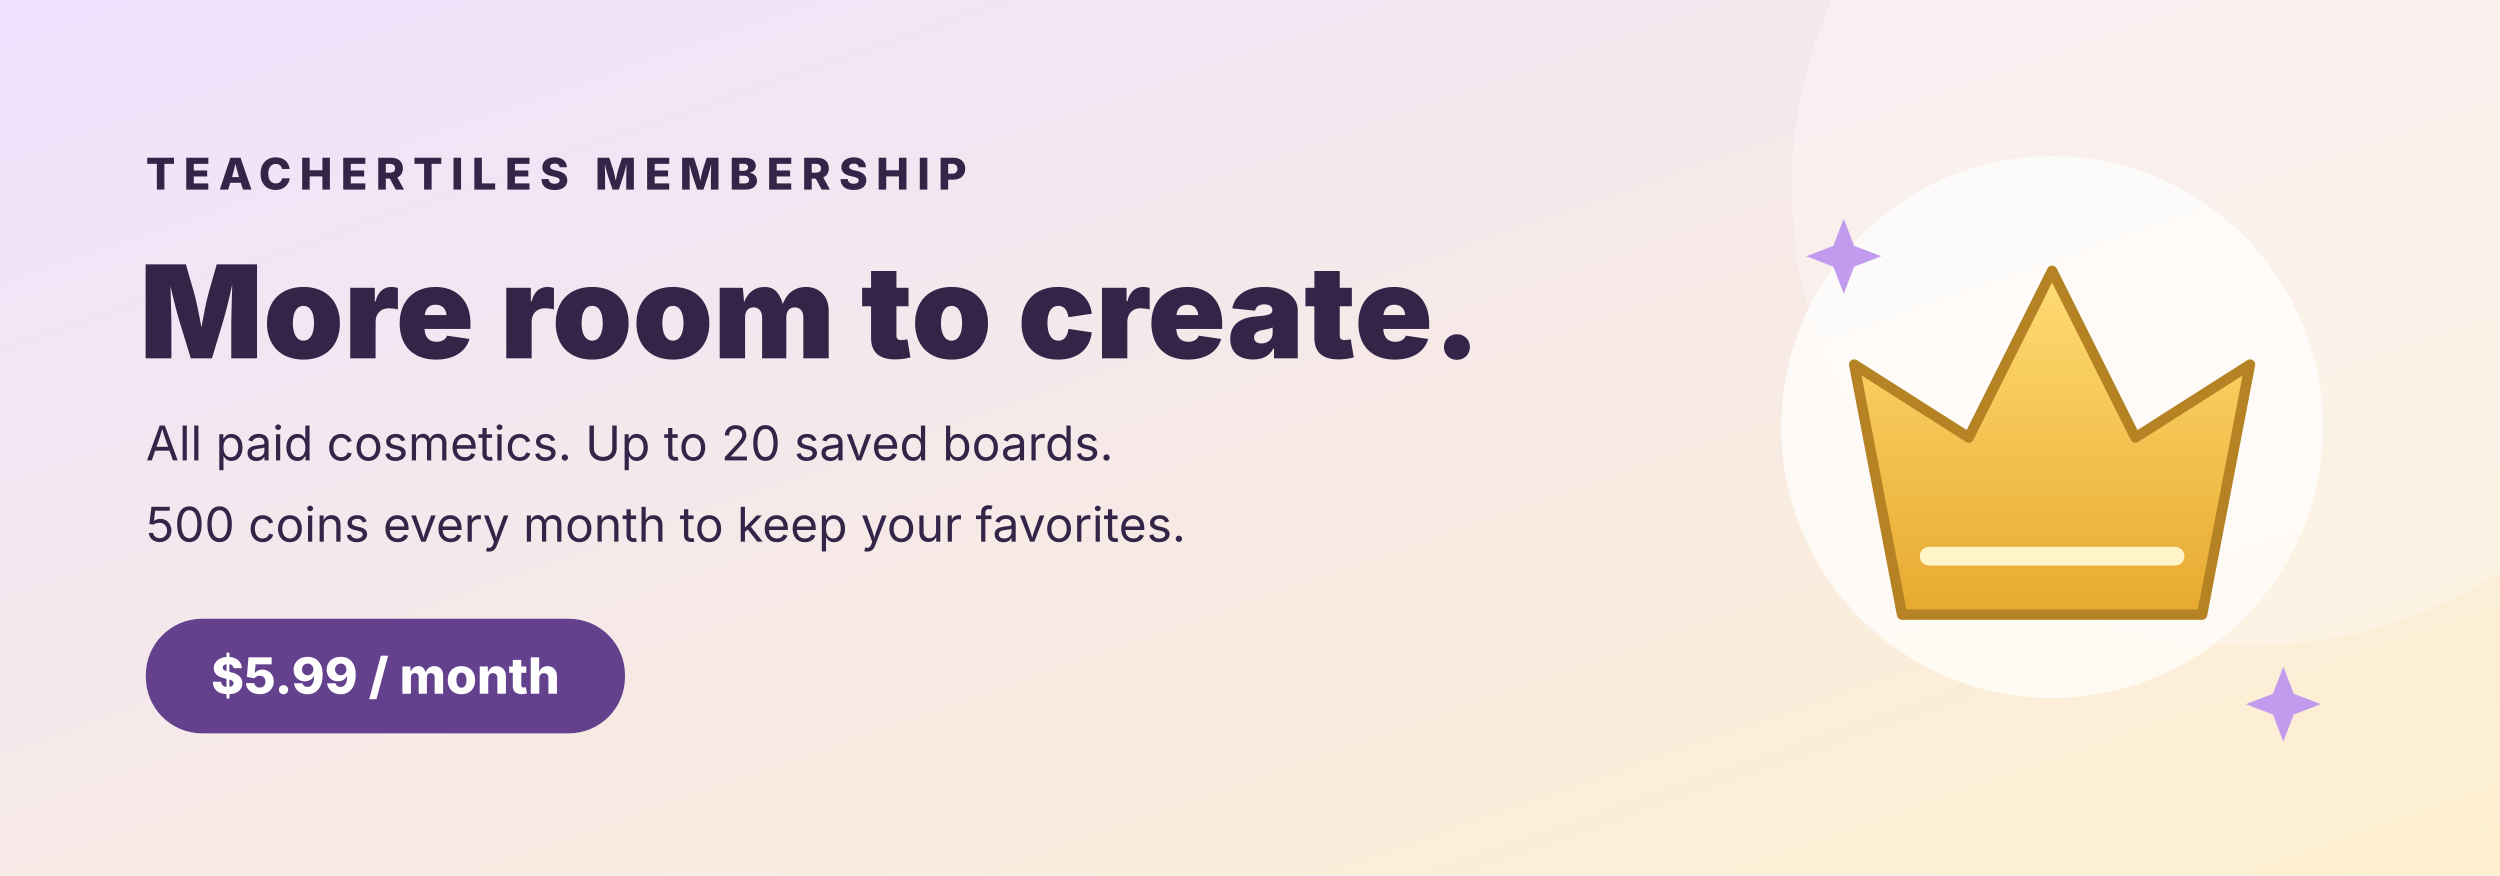
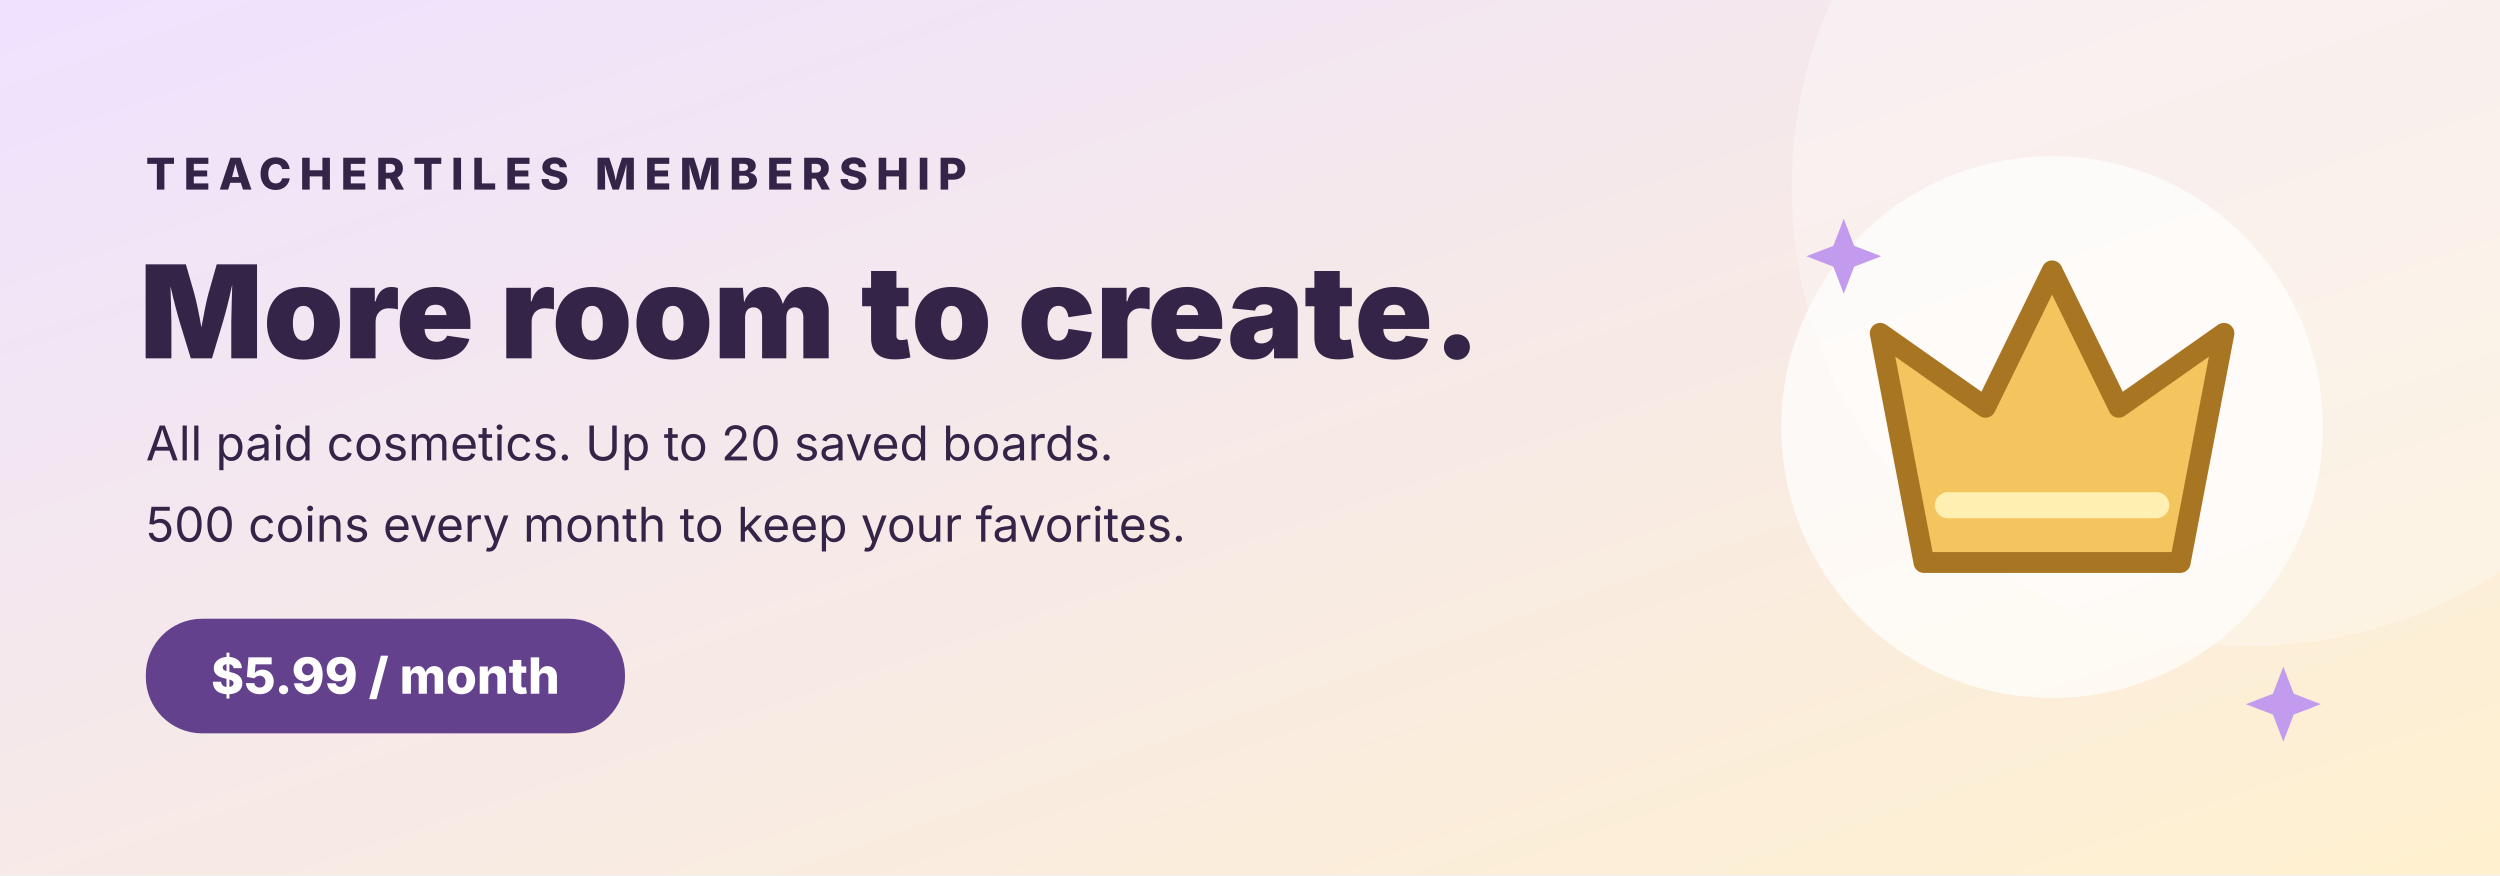
<svg xmlns="http://www.w3.org/2000/svg" viewBox="0 0 1200 420">
  <defs>
    <linearGradient id="bg" x2="1" y2="1">
      <stop stop-color="#eee2ff" />
      <stop offset="1" stop-color="#fff1cf" />
    </linearGradient>
    <linearGradient id="gold" x2="0" y2="1">
      <stop stop-color="#ffdc74" />
      <stop offset="1" stop-color="#e7a92f" />
    </linearGradient>
  </defs>
  <rect width="1200" height="420" fill="url(#bg)" />
  <circle cx="1080" cy="90" r="220" fill="#fff" opacity=".3" />
  <g font-family="Inter,Arial,sans-serif" fill="#342447">
    <text x="70" y="91" font-size="21" font-weight="800" letter-spacing="4">TEACHERTILES MEMBERSHIP</text>
    <text x="67" y="172" font-size="62" font-weight="900">More room to create.</text>
    <text x="70" y="221" font-size="23">All paid cosmetics. Up to 20 saved boards.</text>
    <text x="70" y="260" font-size="23">500 coins every month to keep your favorites.</text>
    <rect x="70" y="297" width="230" height="55" rx="27" fill="#63418d" />
    <text x="185" y="333" text-anchor="middle" font-size="24" font-weight="800" fill="white">$5.99 / month</text>
  </g>
  <g transform="translate(865 85)">
    <circle cx="120" cy="120" r="130" fill="white" opacity=".7" />
-     <path d="M25 90 80 125 120 45 160 125 215 90 192 210H48Z" fill="url(#gold)" stroke="#b58324" stroke-width="5" stroke-linejoin="round" />
-     <path d="M61 182H179" stroke="#fff5c8" stroke-width="9" stroke-linecap="round" />
+     <g transform="scale(5)">
+       <path d="m7.5 15 10.1 7.1L24 9l6.4 13.1L40.5 15l-4.2 22H11.7L7.5 15Z" fill="#f2c55f" stroke="#a87523" stroke-width="2" stroke-linejoin="round" />
+       <path d="M14 31.5h20" fill="none" stroke="#fff0b1" stroke-width="2.5" stroke-linecap="round" />
+     </g>
    <path d="m20 20 5 13 13 5-13 5-5 13-5-13-13-5 13-5Z" fill="#c29aee" />
    <path d="m231 235 5 13 13 5-13 5-5 13-5-13-13-5 13-5Z" fill="#c29aee" />
  </g>
</svg>
